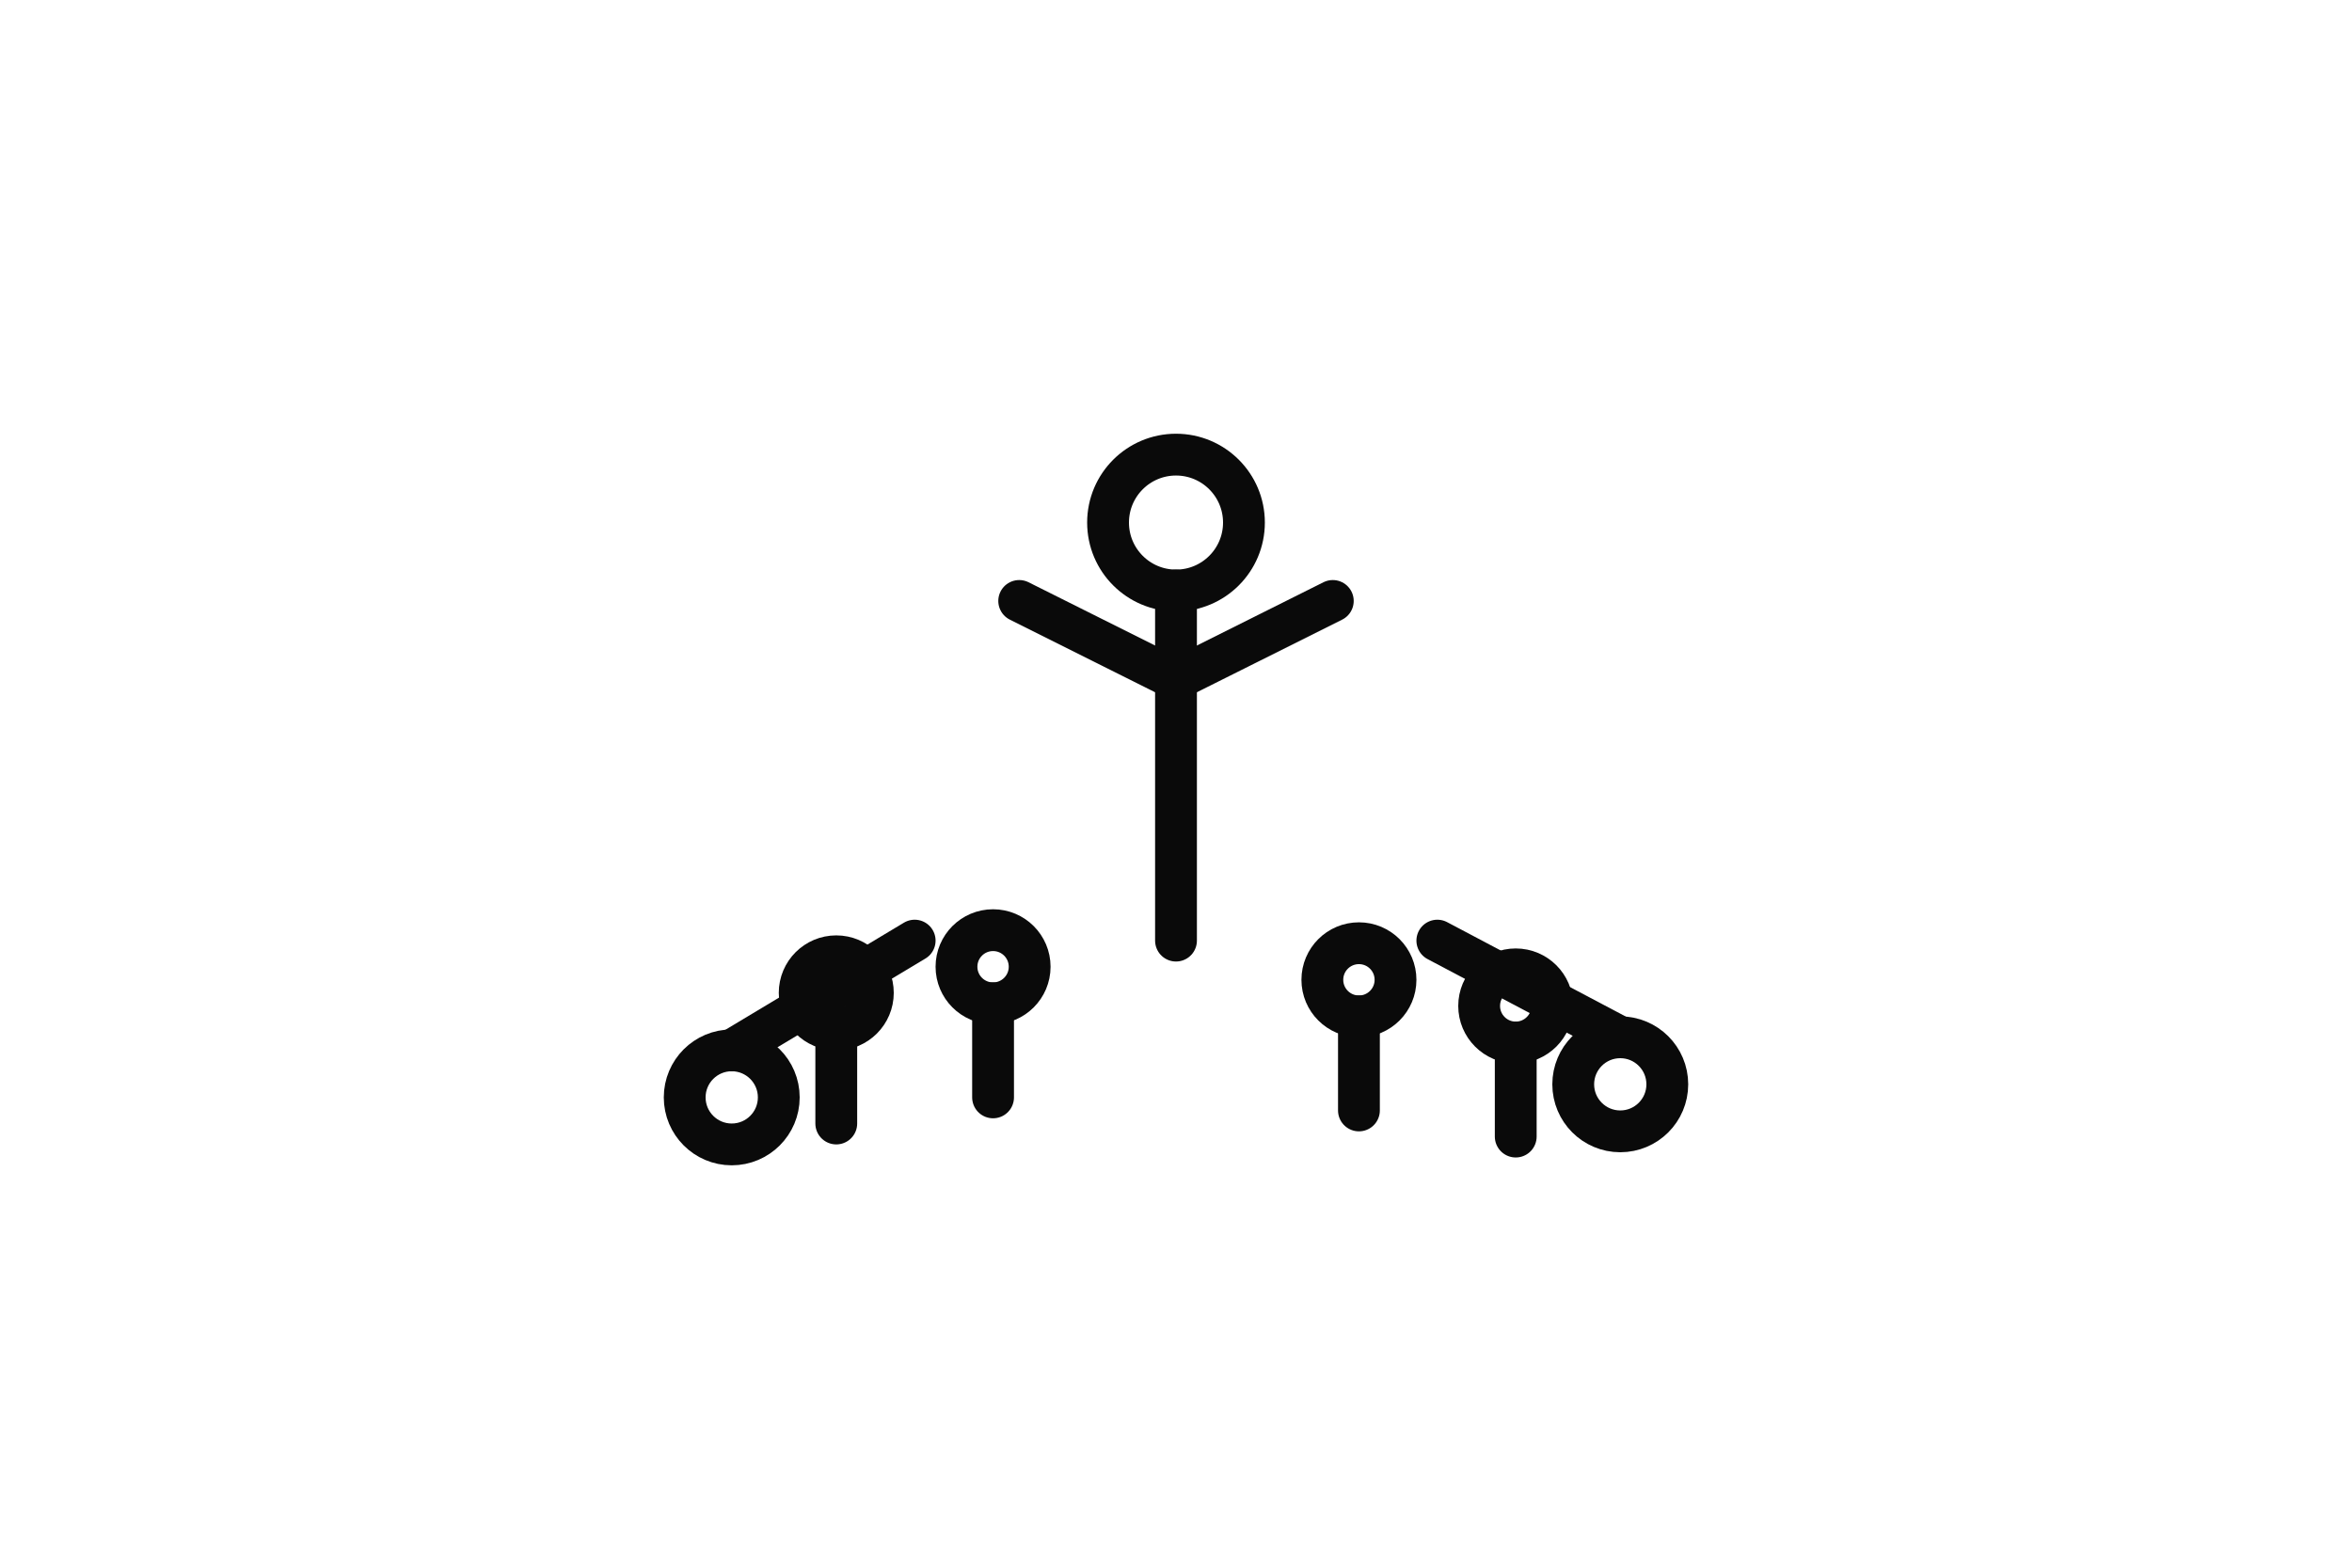
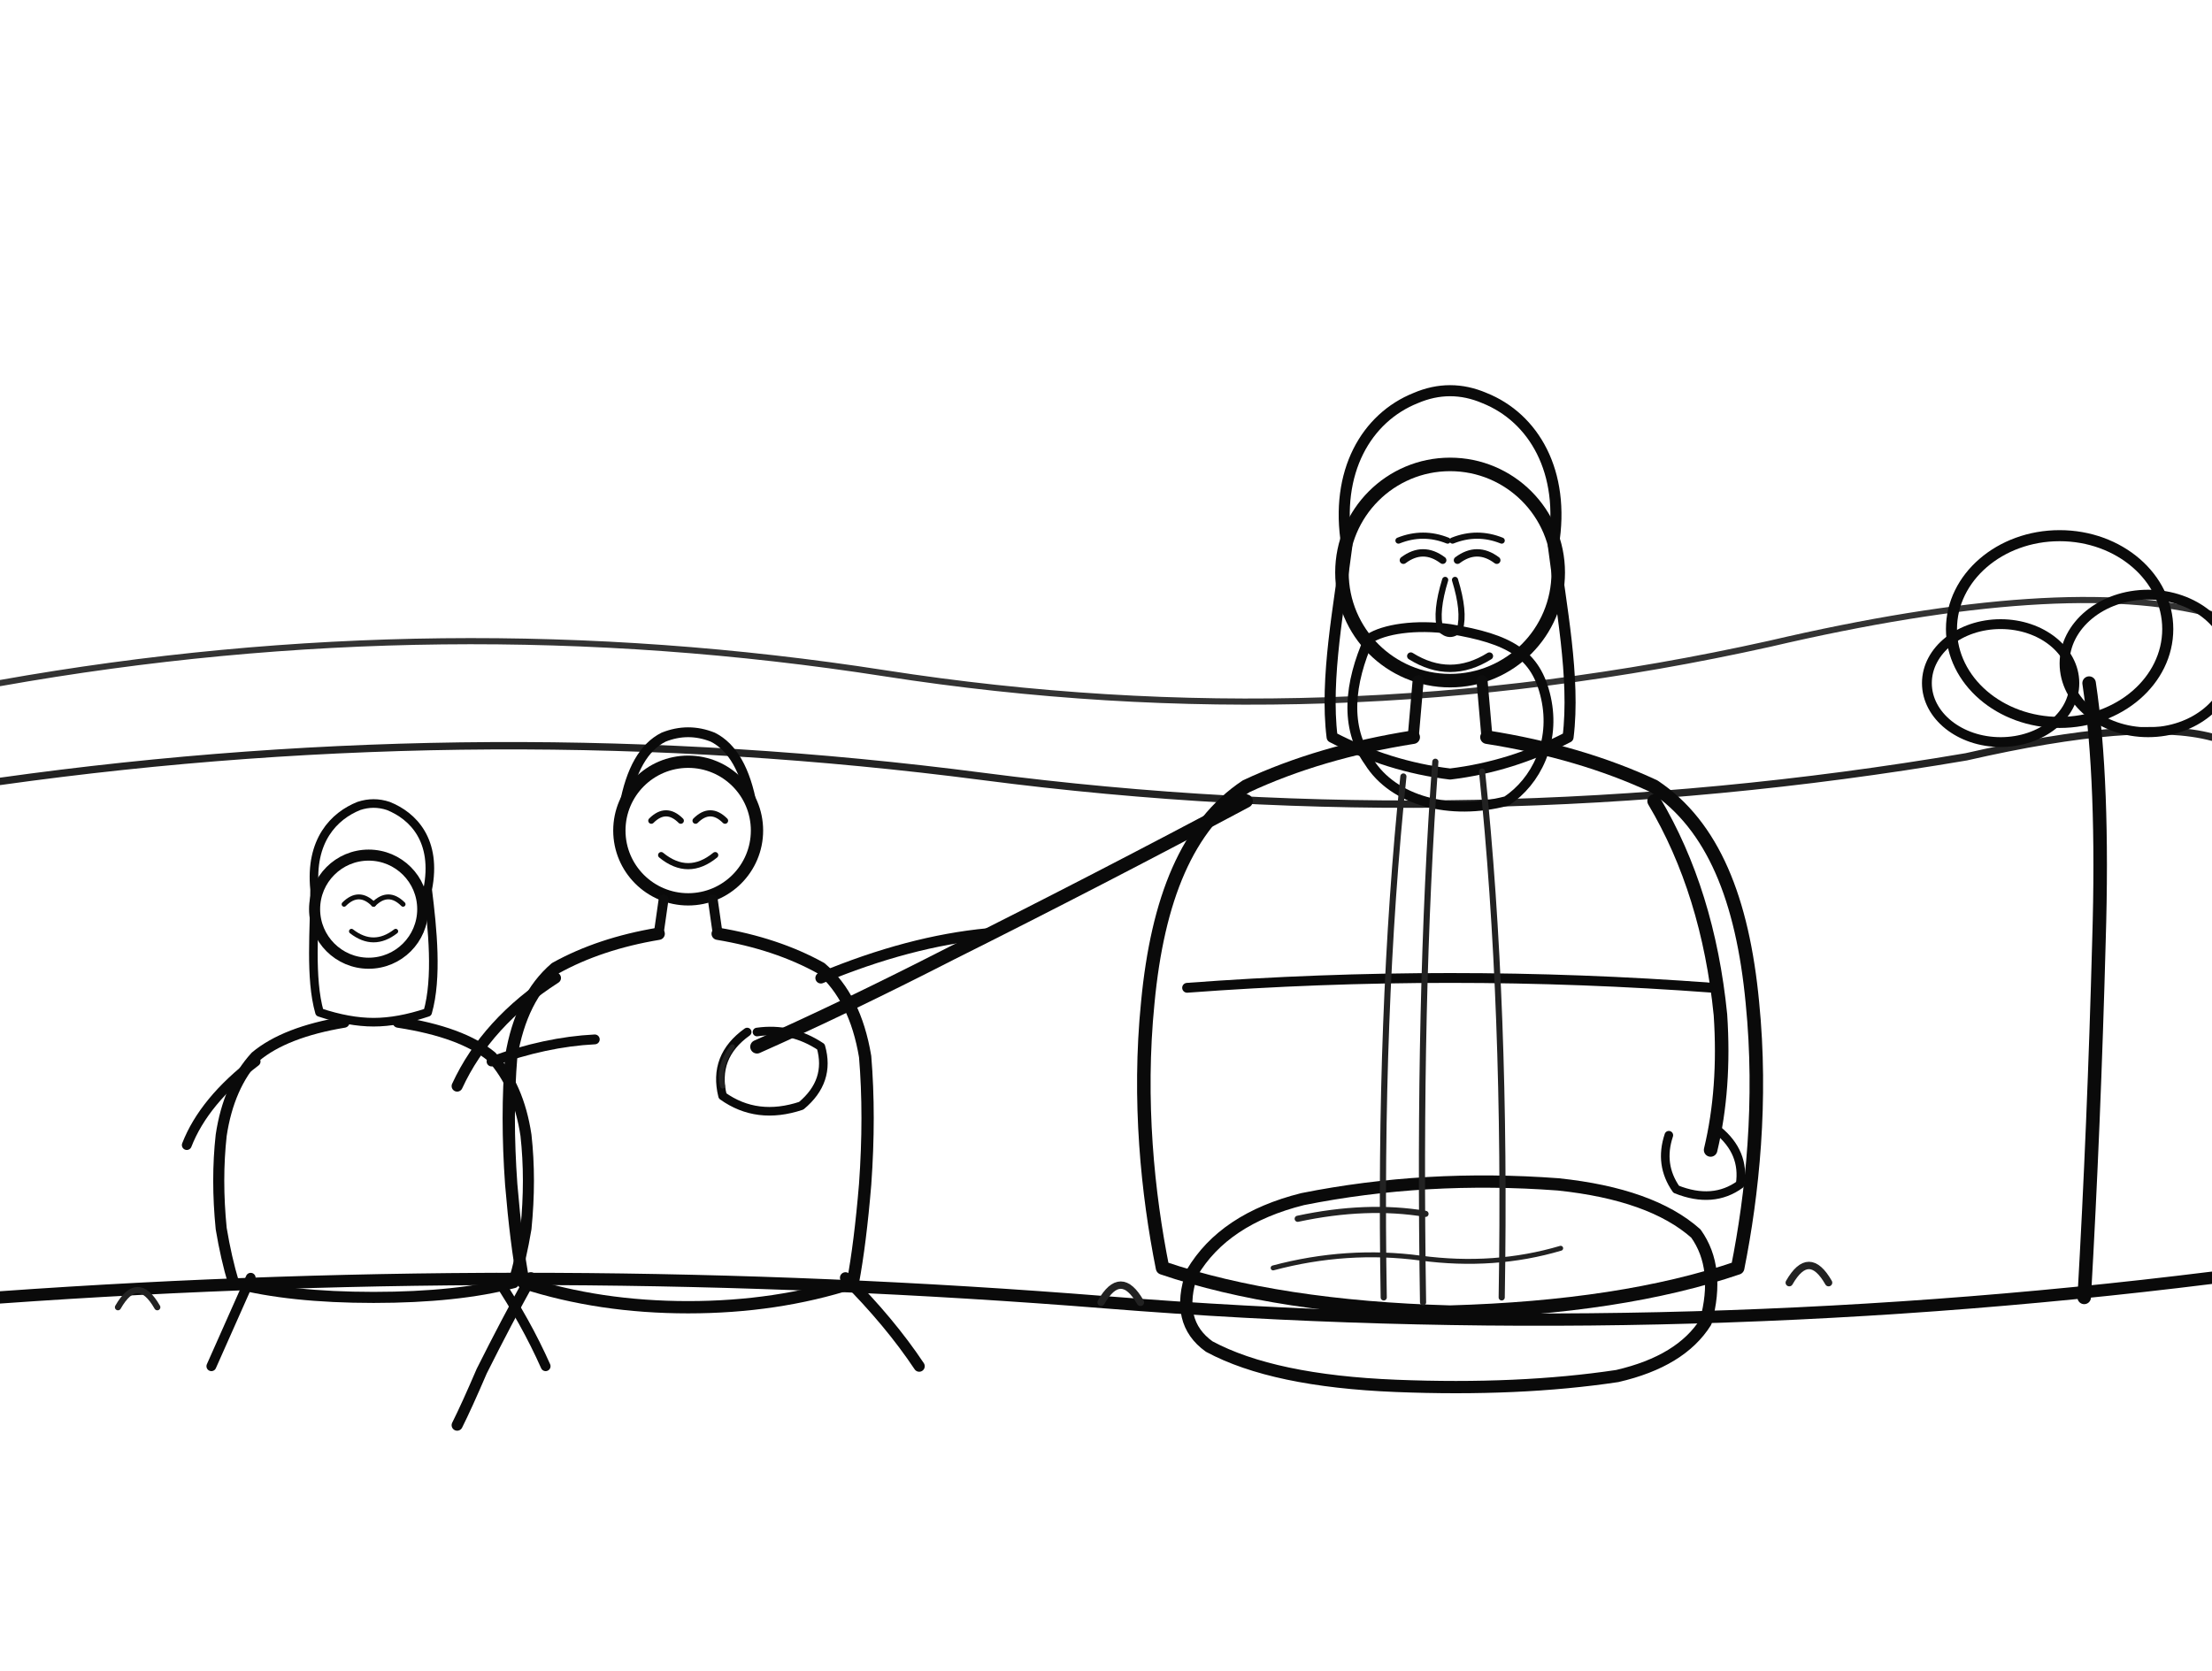
- <svg xmlns="http://www.w3.org/2000/svg" viewBox="0 0 900 600" width="900" height="600" aria-hidden="true">
-   <g fill="none" stroke="#0a0a0a" stroke-width="16" stroke-linecap="round" stroke-linejoin="round">
-     <circle cx="450" cy="200" r="26" />
-     <line x1="450" y1="226" x2="450" y2="360" />
-     <line x1="450" y1="260" x2="390" y2="230" />
-     <line x1="450" y1="260" x2="510" y2="230" />
-     <circle cx="320" cy="380" r="14" />
-     <line x1="320" y1="394" x2="320" y2="430" />
-     <circle cx="380" cy="370" r="14" />
-     <line x1="380" y1="384" x2="380" y2="420" />
-     <circle cx="520" cy="375" r="14" />
-     <line x1="520" y1="389" x2="520" y2="425" />
-     <circle cx="580" cy="385" r="14" />
-     <line x1="580" y1="399" x2="580" y2="435" />
-     <circle cx="280" cy="420" r="18" />
-     <line x1="280" y1="402" x2="350" y2="360" />
-     <circle cx="620" cy="415" r="18" />
-     <line x1="620" y1="397" x2="550" y2="360" />
-   </g>
+ <svg xmlns="http://www.w3.org/2000/svg" viewBox="0 0 900 680" width="900" height="680" aria-hidden="true">
+   <path d="M0,278 Q180,246 360,274 Q540,302 720,262 Q840,234 900,250" fill="none" stroke="#333" stroke-width="2.5" stroke-linecap="round" stroke-linejoin="round" />
+   <path d="M0,318 Q200,290 400,316 Q600,342 800,308 Q870,292 900,300" fill="none" stroke="#222" stroke-width="3" stroke-linecap="round" stroke-linejoin="round" />
+   <path d="M0,528 Q225,512 450,530 Q675,548 900,520" fill="none" stroke="#0a0a0a" stroke-width="5" stroke-linecap="round" stroke-linejoin="round" />
+   <path d="M848,528 Q852,458 854,383 Q856,318 850,278" fill="none" stroke="#0a0a0a" stroke-width="5.5" stroke-linecap="round" stroke-linejoin="round" />
+   <ellipse cx="838" cy="256" rx="44" ry="38" fill="none" stroke="#0a0a0a" stroke-width="4.5" />
+   <ellipse cx="874" cy="270" rx="34" ry="28" fill="none" stroke="#0a0a0a" stroke-width="4" />
+   <ellipse cx="814" cy="278" rx="30" ry="24" fill="none" stroke="#0a0a0a" stroke-width="4" />
+   <path d="M485,518 Q498,496 530,488 Q580,478 634,482 Q672,486 690,502 Q700,516 694,538 Q684,554 658,560 Q618,566 568,564 Q518,562 492,548 Q478,538 485,518" fill="none" stroke="#0a0a0a" stroke-width="5" stroke-linecap="round" stroke-linejoin="round" />
+   <path d="M528,496 Q556,490 580,494" fill="none" stroke="#222" stroke-width="2.5" stroke-linecap="round" />
+   <path d="M518,516 Q548,508 578,512 Q608,516 635,508" fill="none" stroke="#222" stroke-width="2" stroke-linecap="round" />
+   <circle cx="590" cy="233" r="44" fill="none" stroke="#0a0a0a" stroke-width="5.5" />
+   <path d="M548,222 C543,192 556,170 576,162 Q583,159 590,159 Q597,159 604,162 C624,170 637,192 632,222 C635,246 641,276 638,300 Q615,312 590,315 Q565,312 542,300 C539,276 545,246 548,222" fill="none" stroke="#0a0a0a" stroke-width="4.5" stroke-linecap="round" stroke-linejoin="round" />
+   <path d="M557,260 C549,278 547,296 557,310 C567,326 590,332 613,326 C625,318 633,302 629,284 C625,266 614,260 590,256 C576,254 563,256 557,260" fill="none" stroke="#0a0a0a" stroke-width="4" stroke-linecap="round" stroke-linejoin="round" />
+   <path d="M571,228 Q579,222 587,228" fill="none" stroke="#0d0d0d" stroke-width="3" stroke-linecap="round" />
+   <path d="M593,228 Q601,222 609,228" fill="none" stroke="#0d0d0d" stroke-width="3" stroke-linecap="round" />
+   <path d="M569,220 Q579,216 589,220" fill="none" stroke="#0d0d0d" stroke-width="2.5" stroke-linecap="round" />
+   <path d="M591,220 Q601,216 611,220" fill="none" stroke="#0d0d0d" stroke-width="2.5" stroke-linecap="round" />
+   <path d="M588,236 Q584,249 586,256 Q590,260 594,256 Q596,249 592,236" fill="none" stroke="#0d0d0d" stroke-width="2.5" stroke-linecap="round" />
+   <path d="M574,267 Q590,277 606,267" fill="none" stroke="#0d0d0d" stroke-width="3" stroke-linecap="round" />
+   <path d="M577,277 L575,300" fill="none" stroke="#0d0d0d" stroke-width="4.5" stroke-linecap="round" />
+   <path d="M603,277 L605,300" fill="none" stroke="#0d0d0d" stroke-width="4.5" stroke-linecap="round" />
+   <path d="M575,300 Q537,306 507,320 C483,336 471,366 467,408 C463,448 467,486 473,516 Q520,532 590,534 Q660,532 707,516 C713,486 717,448 713,408 C709,366 697,336 673,320 Q643,306 605,300" fill="none" stroke="#0a0a0a" stroke-width="5.5" stroke-linecap="round" stroke-linejoin="round" />
+   <path d="M483,402 Q590,394 697,402" fill="none" stroke="#0a0a0a" stroke-width="4" stroke-linecap="round" stroke-linejoin="round" />
+   <path d="M584,310 Q577,406 579,530" fill="none" stroke="#222" stroke-width="2.5" stroke-linecap="round" />
+   <path d="M571,316 Q561,412 563,528" fill="none" stroke="#222" stroke-width="2.5" stroke-linecap="round" />
+   <path d="M603,314 Q613,410 611,528" fill="none" stroke="#222" stroke-width="2.5" stroke-linecap="round" />
+   <path d="M507,326 Q447,358 387,388 Q344,410 308,426" fill="none" stroke="#0a0a0a" stroke-width="5.5" stroke-linecap="round" stroke-linejoin="round" />
+   <path d="M304,420 Q290,430 294,446 Q308,456 326,450 Q338,440 334,426 Q322,418 308,420" fill="none" stroke="#0a0a0a" stroke-width="3.5" stroke-linecap="round" stroke-linejoin="round" />
+   <path d="M298,426 Q292,434 294,442" fill="none" stroke="#222" stroke-width="2" stroke-linecap="round" />
+   <path d="M673,326 Q695,363 700,413 Q702,443 696,468" fill="none" stroke="#0a0a0a" stroke-width="5.5" stroke-linecap="round" stroke-linejoin="round" />
+   <path d="M699,460 Q710,469 708,482 Q697,490 682,484 Q675,474 679,462" fill="none" stroke="#0a0a0a" stroke-width="3.5" stroke-linecap="round" stroke-linejoin="round" />
+   <circle cx="280" cy="338" r="28" fill="none" stroke="#0a0a0a" stroke-width="5" />
+   <path d="M254,328 Q258,306 270,300 Q275,298 280,298 Q285,298 290,300 Q302,306 306,328" fill="none" stroke="#0a0a0a" stroke-width="4" stroke-linecap="round" stroke-linejoin="round" />
+   <path d="M265,334 Q271,328 277,334" fill="none" stroke="#0d0d0d" stroke-width="2.5" stroke-linecap="round" />
+   <path d="M283,334 Q289,328 295,334" fill="none" stroke="#0d0d0d" stroke-width="2.5" stroke-linecap="round" />
+   <path d="M269,348 Q280,357 291,348" fill="none" stroke="#0d0d0d" stroke-width="2.5" stroke-linecap="round" />
+   <path d="M270,366 L268,380" fill="none" stroke="#0d0d0d" stroke-width="4" stroke-linecap="round" />
+   <path d="M290,366 L292,380" fill="none" stroke="#0d0d0d" stroke-width="4" stroke-linecap="round" />
+   <path d="M268,380 Q244,384 226,394 Q212,406 208,430 Q206,454 208,482 Q210,506 213,522 Q244,532 280,532 Q316,532 347,522 Q350,506 352,482 Q354,454 352,430 Q348,406 334,394 Q316,384 292,380" fill="none" stroke="#0a0a0a" stroke-width="5" stroke-linecap="round" stroke-linejoin="round" />
+   <path d="M334,398 Q370,383 402,380" fill="none" stroke="#0a0a0a" stroke-width="4.5" stroke-linecap="round" stroke-linejoin="round" />
+   <path d="M226,398 Q198,416 186,442" fill="none" stroke="#0a0a0a" stroke-width="4.5" stroke-linecap="round" stroke-linejoin="round" />
+   <path d="M216,520 Q206,538 196,558 Q190,572 186,580" fill="none" stroke="#0a0a0a" stroke-width="4.5" stroke-linecap="round" stroke-linejoin="round" />
+   <path d="M344,520 Q362,538 374,556" fill="none" stroke="#0a0a0a" stroke-width="4.5" stroke-linecap="round" stroke-linejoin="round" />
+   <circle cx="150" cy="370" r="22" fill="none" stroke="#0a0a0a" stroke-width="4.5" />
+   <path d="M128,362 C126,342 136,332 146,328 Q149,327 152,327 Q155,327 158,328 C168,332 178,342 174,362 C176,378 178,398 174,412 Q162,416 152,416 Q142,416 130,412 C126,398 128,378 128,362" fill="none" stroke="#0a0a0a" stroke-width="3.5" stroke-linecap="round" stroke-linejoin="round" />
+   <path d="M140,368 Q146,362 152,368" fill="none" stroke="#0d0d0d" stroke-width="2" stroke-linecap="round" />
+   <path d="M152,368 Q158,362 164,368" fill="none" stroke="#0d0d0d" stroke-width="2" stroke-linecap="round" />
+   <path d="M143,379 Q152,386 161,379" fill="none" stroke="#0d0d0d" stroke-width="2" stroke-linecap="round" />
+   <path d="M140,416 Q116,420 104,430 Q93,442 90,462 Q88,480 90,500 Q92,512 95,522 Q118,528 152,528 Q186,528 209,522 Q212,512 214,500 Q216,480 214,462 Q211,442 200,430 Q188,420 162,416" fill="none" stroke="#0a0a0a" stroke-width="4.5" stroke-linecap="round" stroke-linejoin="round" />
+   <path d="M200,432 Q222,424 242,423" fill="none" stroke="#0a0a0a" stroke-width="4" stroke-linecap="round" stroke-linejoin="round" />
+   <path d="M104,432 Q83,448 76,466" fill="none" stroke="#0a0a0a" stroke-width="4" stroke-linecap="round" stroke-linejoin="round" />
+   <path d="M102,520 Q94,538 86,556" fill="none" stroke="#0a0a0a" stroke-width="4" stroke-linecap="round" stroke-linejoin="round" />
+   <path d="M202,520 Q214,538 222,556" fill="none" stroke="#0a0a0a" stroke-width="4" stroke-linecap="round" stroke-linejoin="round" />
+   <path d="M448,530 Q456,516 464,530" fill="none" stroke="#222" stroke-width="3" stroke-linecap="round" />
+   <path d="M728,522 Q736,508 744,522" fill="none" stroke="#222" stroke-width="3" stroke-linecap="round" />
+   <path d="M48,532 Q56,518 64,532" fill="none" stroke="#222" stroke-width="2.5" stroke-linecap="round" />
</svg>
